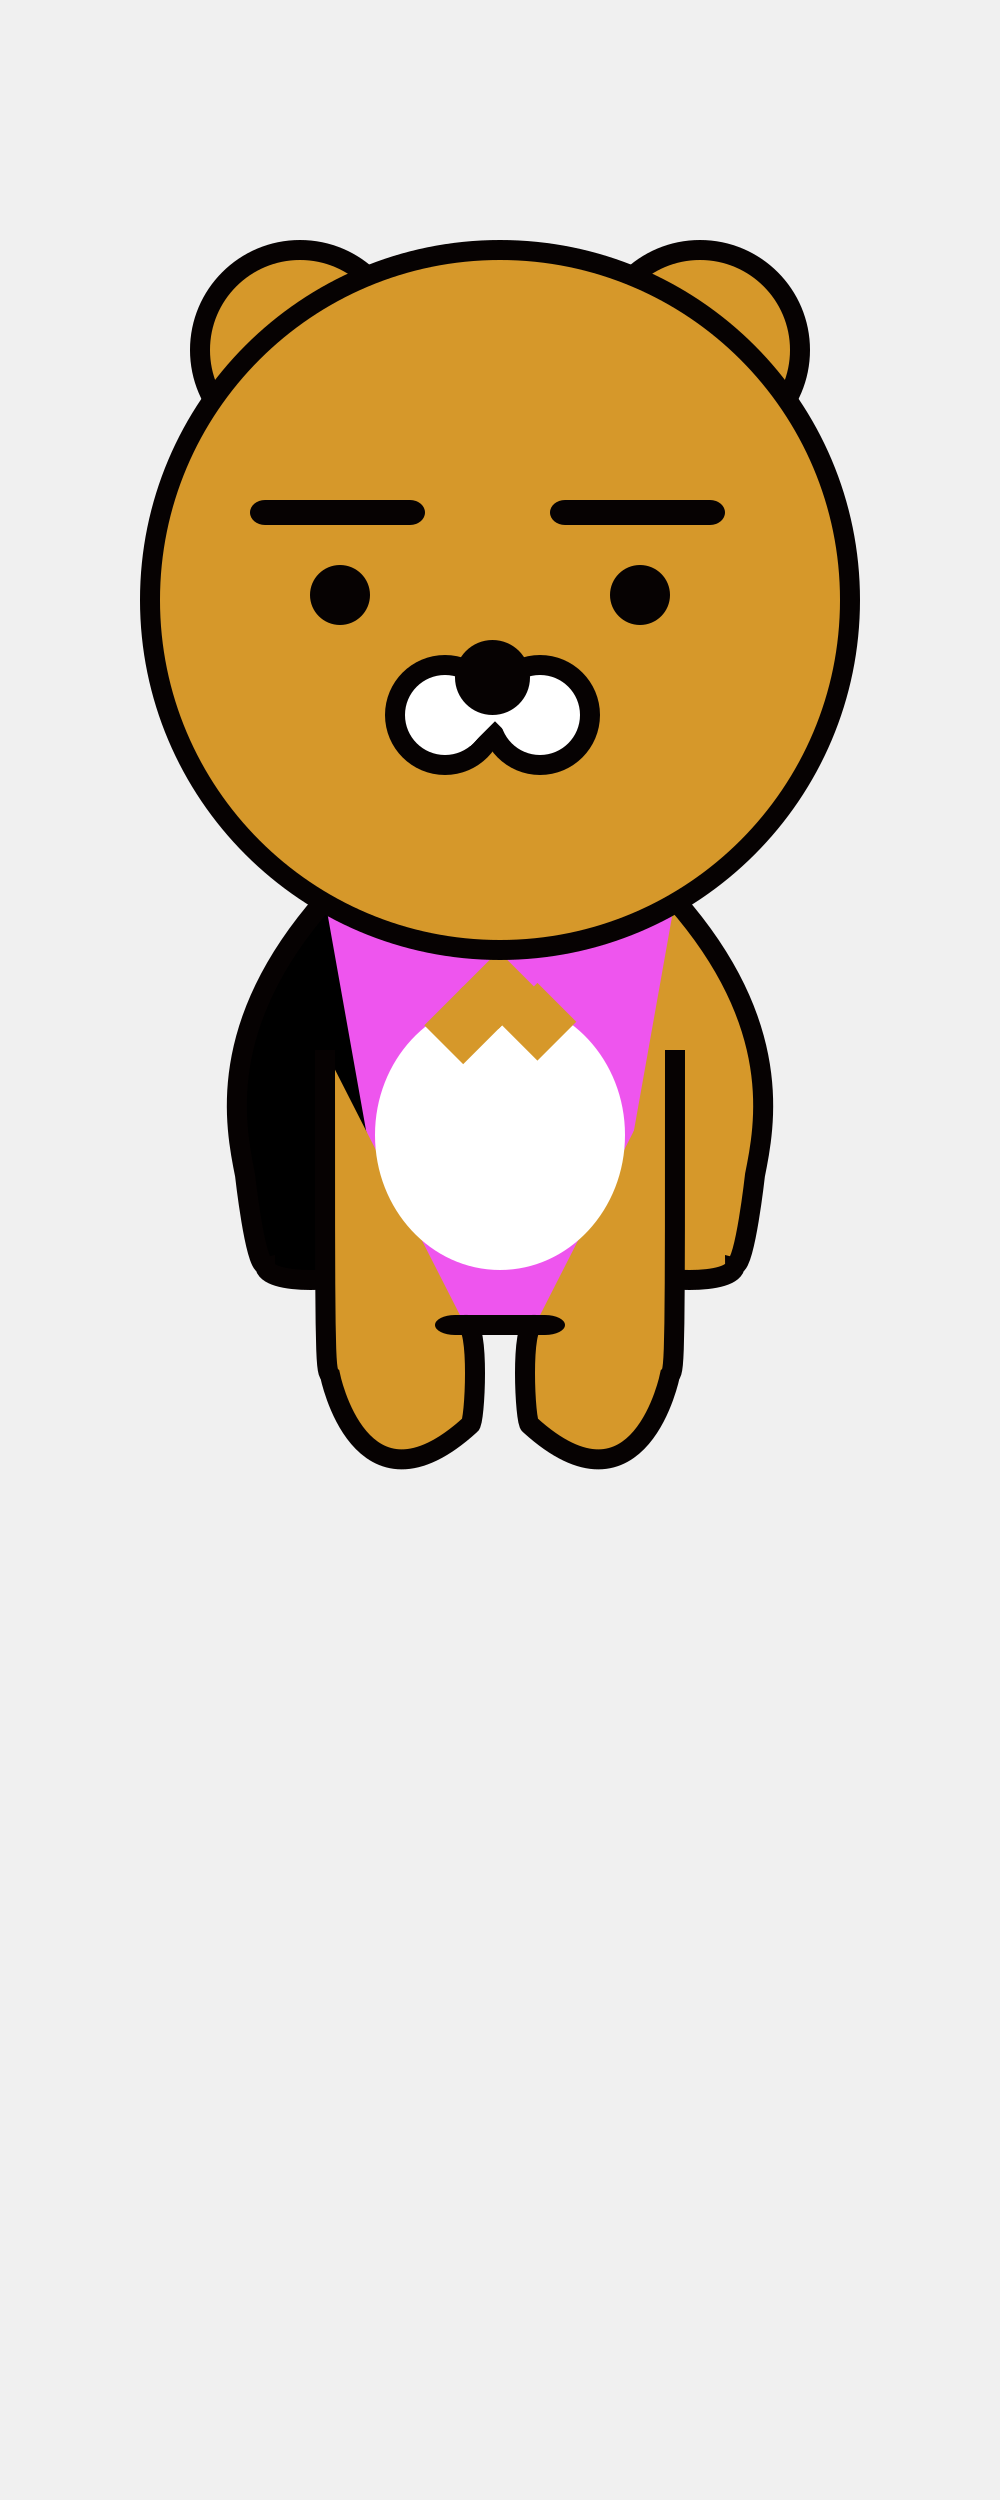
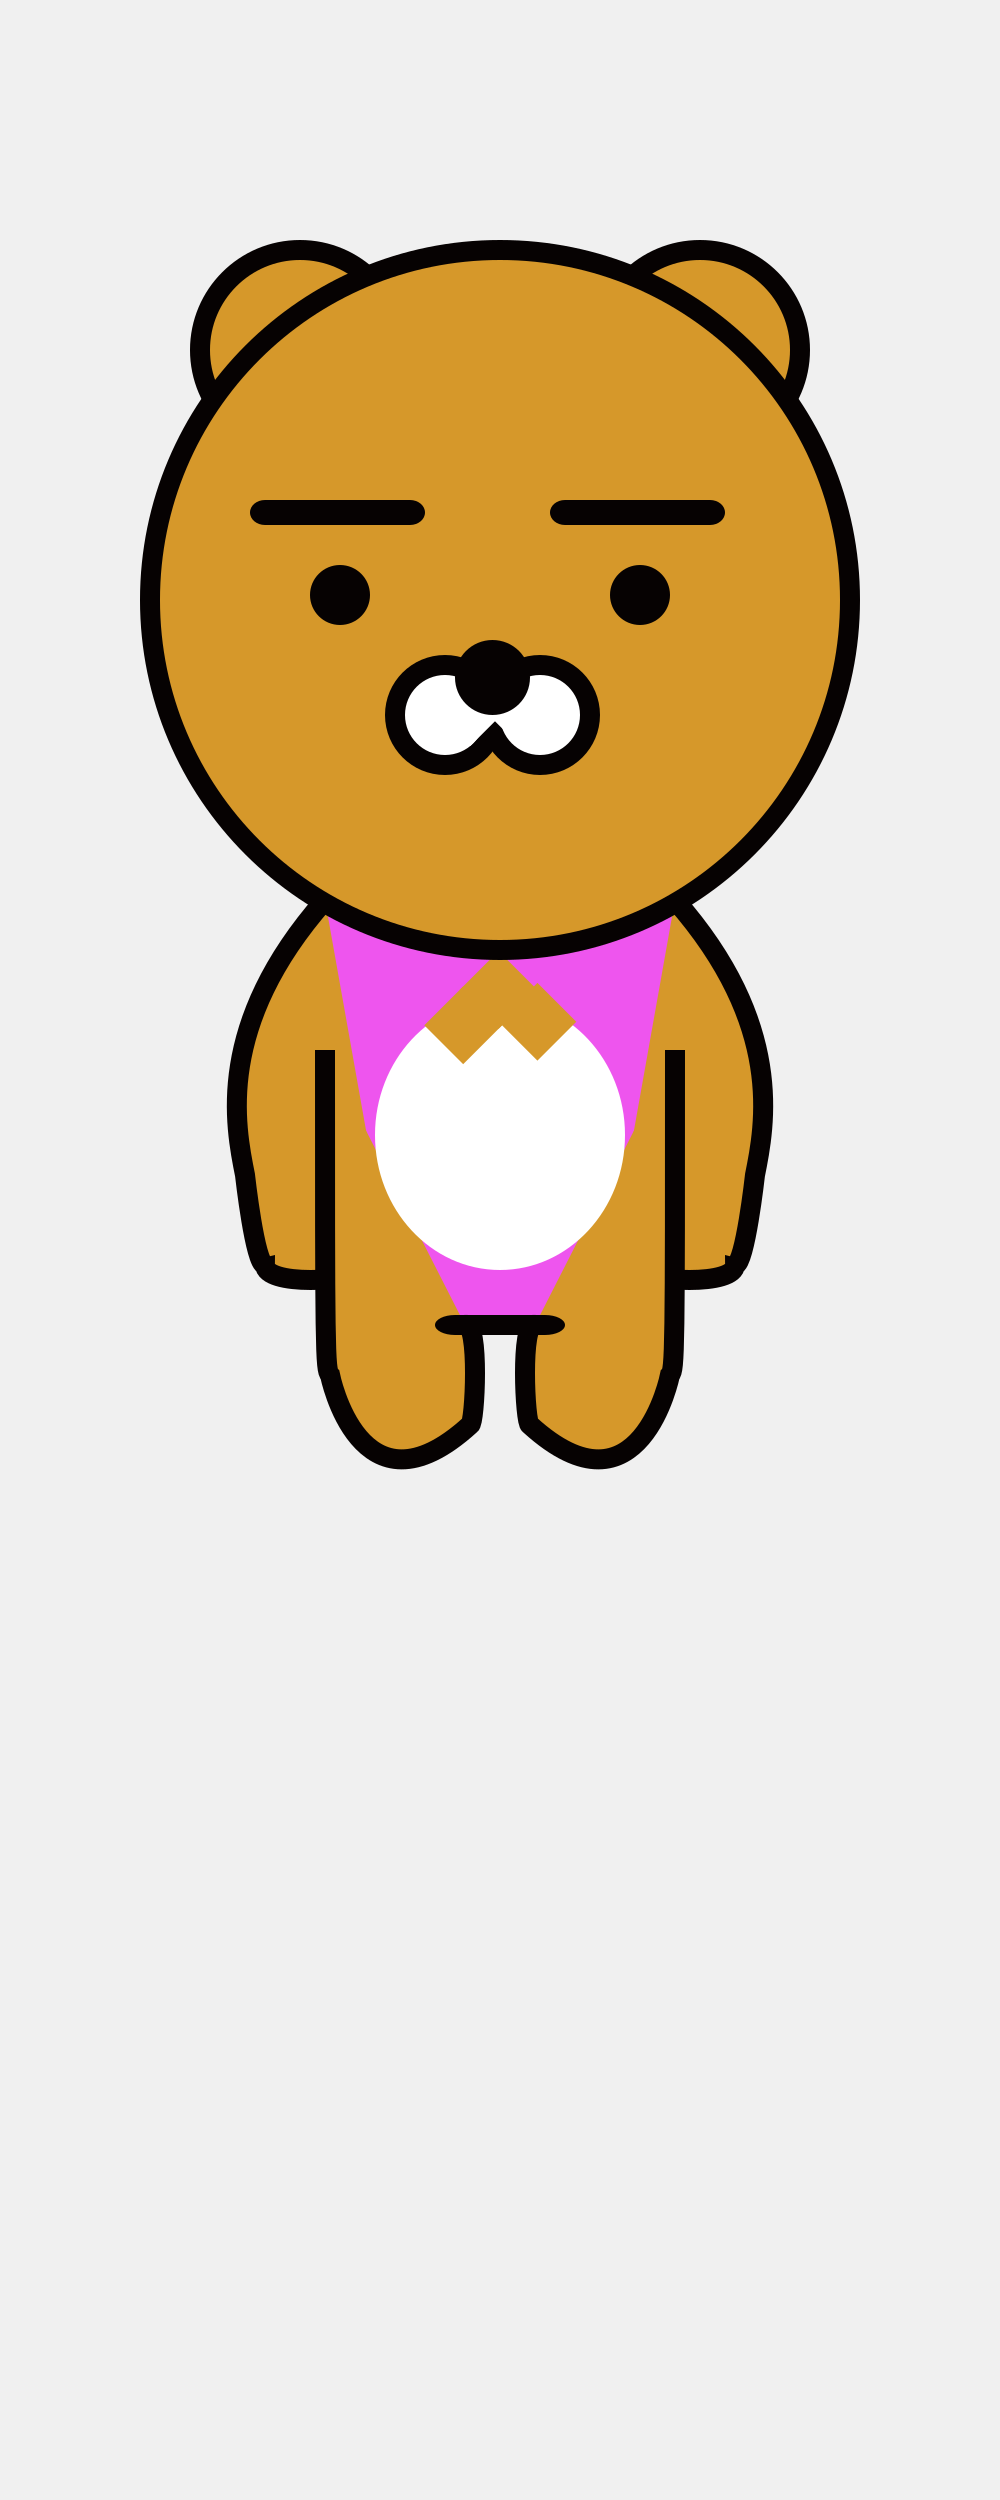
<svg xmlns="http://www.w3.org/2000/svg" id="mySvg" width="200" height="500">
  <g>
    <rect x="65" y="180" width="70" height="85" fill="#e5e" />
-     <path d="M65 180      C43 205 47 225 49 235      C49 235 51 253 53 253      C53 257 69 257 78 253      " fill="#ddddd" stroke="#060202" stroke-width="4" />
+     <path d="M65 180      C43 205 47 225 49 235      C49 235 51 253 53 253      C53 257 69 257 78 253      " fill="#d6982a" stroke="#060202" stroke-width="4" />
    <path d="M135 180      C157 205 153 225 151 235      C151 235 149 253 147 253      C147 257 131 257 122 253      " fill="#d6982a" stroke="#060202" stroke-width="4" />
    <path d="M65 210      C65 270 65 274 66 275      C66 275 72 305 94 285      C95 285 96 264 93 265      " fill="#d6982a" stroke="#060202" stroke-width="4" />
    <path d="M135 210      C135 270 135 274 134 275      C134 275 128 305 106 285      C105 285 104 264 107 265      " fill="#d6982a" stroke="#060202" stroke-width="4" />
    <rect x="87" y="263" rx="4" ry="4" width="26" height="4" fill="#060202" />
    <ellipse cx="100" cy="227" rx="25" ry="27" fill="#fff" />
    <g transform="rotate(45)">
      <rect x="205" y="74" width="11" height="11" fill="#d6982a" />
      <rect x="215" y="63" width="11" height="11" fill="#d6982a" />
      <rect x="205" y="64" width="11" height="11" fill="#d6982a" />
    </g>
  </g>
  <circle class="ears" r="20" cx="60" cy="70" fill="#d6982a" stroke="#060202" stroke-width="4" />
  <circle class="ears" r="20" cx="140" cy="70" fill="#d6982a" stroke="#060202" stroke-width="4" />
  <circle r="70" cx="100" cy="120" stroke="#060202" stroke-width="4" fill="#d6982a" />
  <rect width="35" height="5" rx="3" ry="3" fill="#060202" x="50" y="100" stroke-width="5" />
  <rect width="35" height="5" rx="3" ry="3" fill="#060202" x="110" y="100" stroke-width="5" />
  <circle class="eyes" r="6" cx="68" cy="119" fill="#060202" />
  <circle class="eyes" r="6" cx="128" cy="119" fill="#060202" />
  <rect class="nose" width="20" height="20" x="79" y="133" rx="30" ry="20" stroke="#060202" stroke-width="4" fill="#fff" />
  <rect class="nose" width="20" height="20" x="98" y="133" rx="30" ry="20" stroke="#060202" stroke-width="4" fill="#fff" />
  <rect width="10" height="10" x="162" y="29" fill="#fff" transform="rotate(45)" />
  <rect width="10" height="10" x="169" y="22" fill="#fff" transform="rotate(45)" />
  <rect class="nose" width="15" height="15" x="91" y="128" rx="30" ry="20" fill="#060202" />
</svg>
